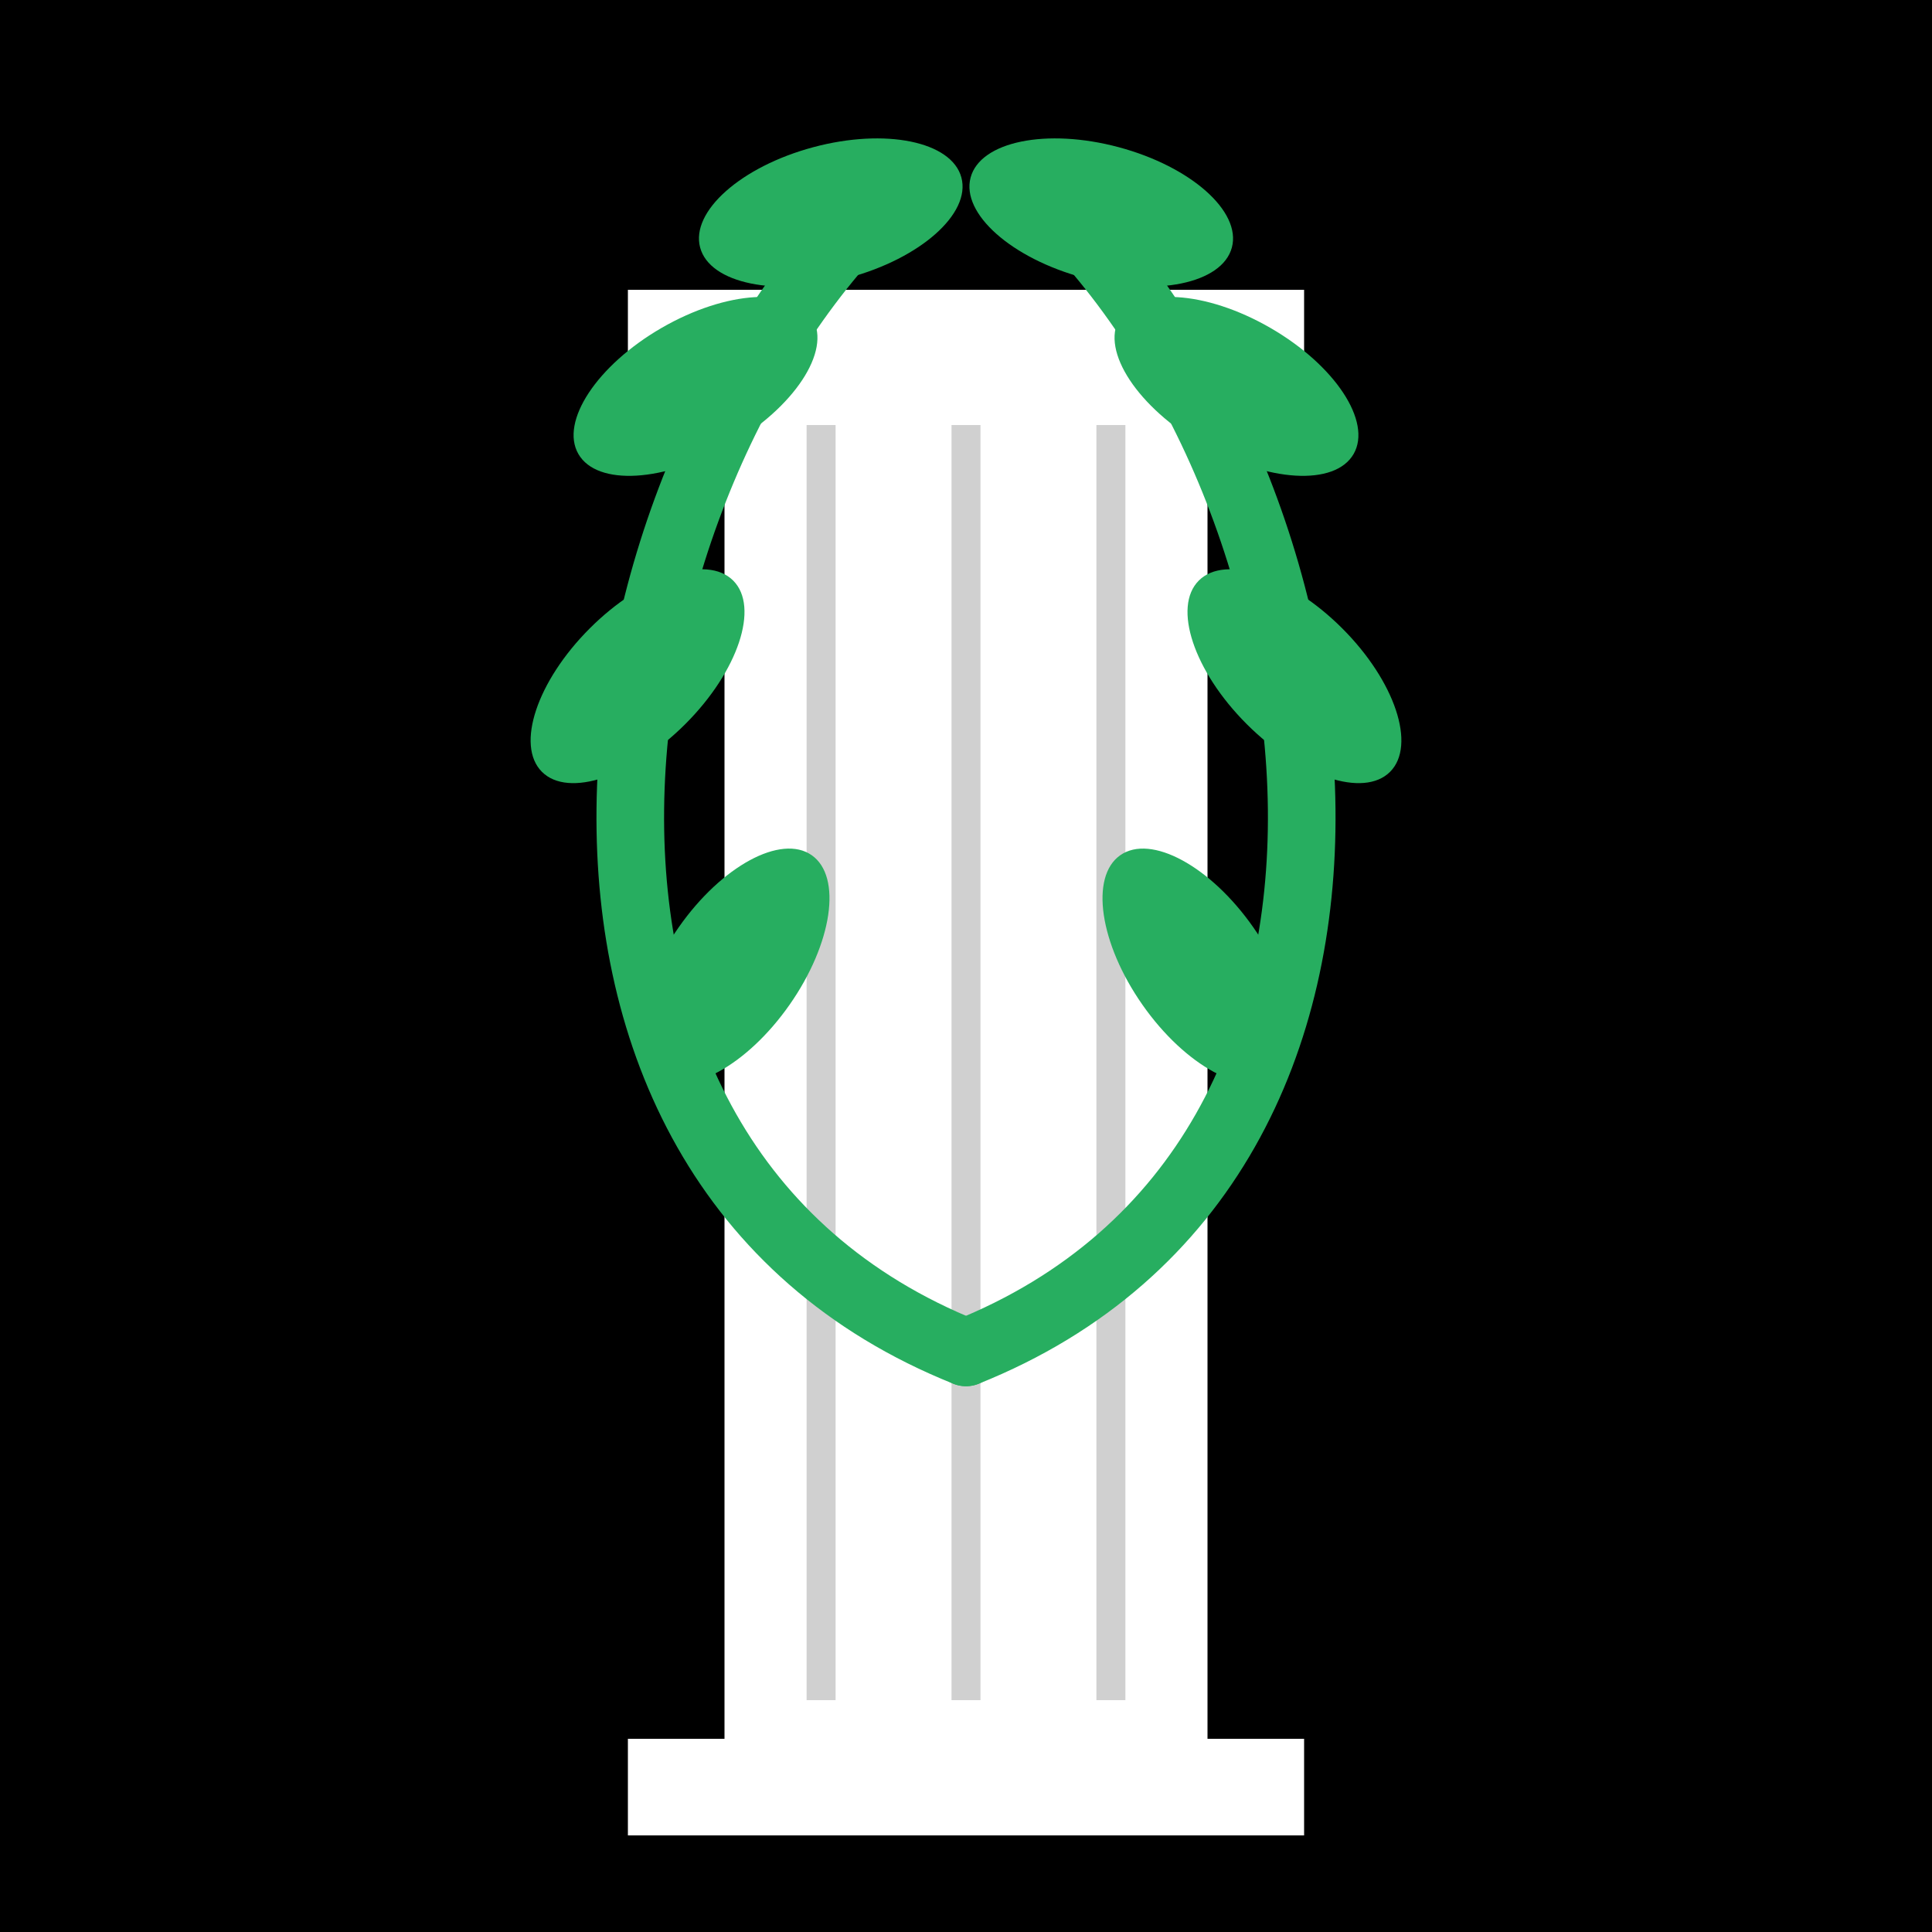
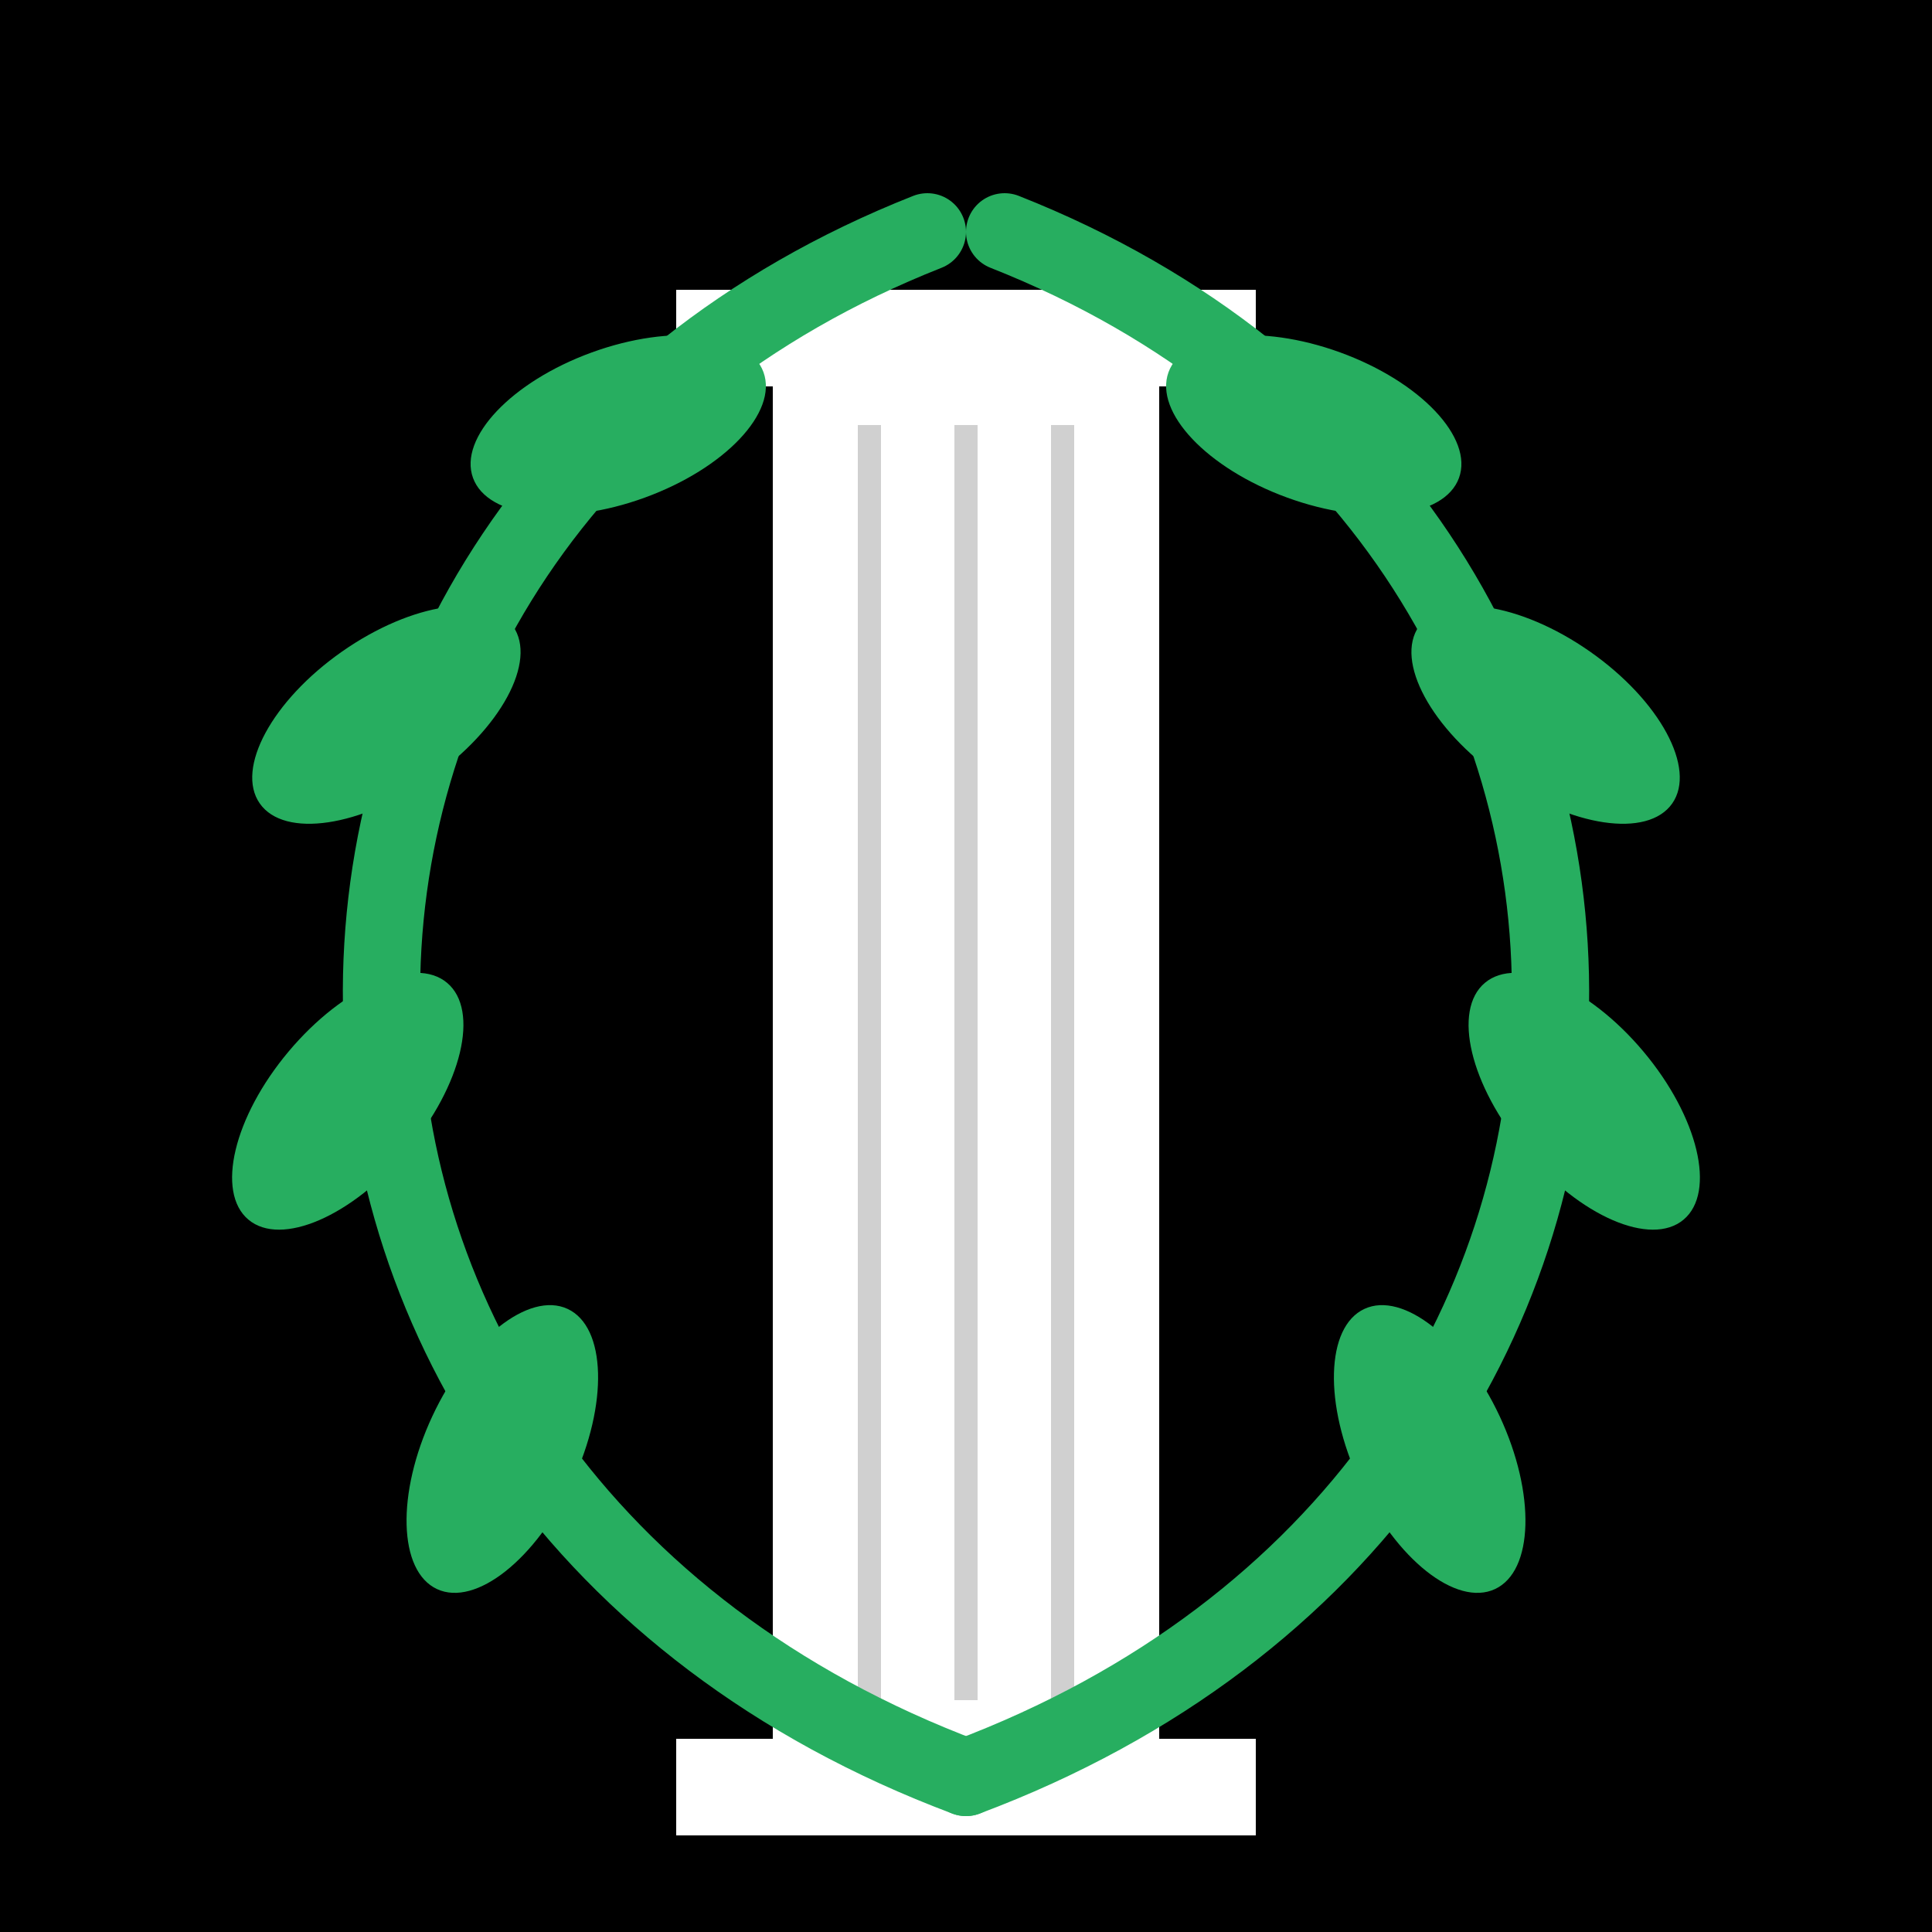
<svg xmlns="http://www.w3.org/2000/svg" viewBox="0 0 100 100">
  <rect width="100" height="100" fill="#000000" />
  <g fill="white">
-     <path d="M32.5,95 h35 v-5 h-35 z M37.5,90 h25 v-70 h-25 z M32.5,20 h35 v-5 h-35 z" />
-     <path d="M42.5,88 V22 M50,88 V22 M57.5,88 V22" stroke="#d0d0d0" stroke-width="1.5" fill="none" />
+     <path d="M35,95 h30 v-5 h-30 z M40,90 h20 v-70 h-20 z M35,20 h30 v-5 h-30 z" />
+     <path d="M45,88 V22 M50,88 V22 M55,88 V22" stroke="#d0d0d0" stroke-width="1.2" fill="none" />
  </g>
-   <g transform="translate(0, -5)">
-     <g stroke="#27ae60" stroke-width="3.5" stroke-linecap="round" fill="none">
-       <path d="M50,75 C 25,65 30,30 46,15" />
-       <path d="M50,75 C 75,65 70,30 54,15" />
+   <g transform="translate(0, 2)">
+     <g stroke="#27ae60" stroke-width="4" stroke-linecap="round" fill="none">
+       <path d="M50,90 C 10,75, 10,25, 48,10" />
+       <path d="M50,90 C 90,75, 90,25, 52,10" />
    </g>
    <g fill="#27ae60">
-       <g transform="translate(38 55) rotate(-55)">
-         <ellipse rx="7" ry="3.5" />
+       <g transform="translate(26 73) rotate(-65)">
+         <ellipse rx="8" ry="4" />
      </g>
-       <g transform="translate(33 40) rotate(-45)">
-         <ellipse rx="7" ry="3.5" />
+       <g transform="translate(18 55) rotate(-50)">
+         <ellipse rx="8" ry="4" />
      </g>
-       <g transform="translate(36 25) rotate(-30)">
-         <ellipse rx="7" ry="3.5" />
+       <g transform="translate(20 35) rotate(-35)">
+         <ellipse rx="8" ry="4" />
      </g>
-       <g transform="translate(43 16) rotate(-15)">
-         <ellipse rx="7" ry="3.5" />
+       <g transform="translate(32 20) rotate(-20)">
+         <ellipse rx="8" ry="4" />
      </g>
-       <g transform="translate(62 55) rotate(55)">
-         <ellipse rx="7" ry="3.5" />
+       <g transform="translate(74 73) rotate(65)">
+         <ellipse rx="8" ry="4" />
      </g>
-       <g transform="translate(67 40) rotate(45)">
-         <ellipse rx="7" ry="3.5" />
+       <g transform="translate(82 55) rotate(50)">
+         <ellipse rx="8" ry="4" />
      </g>
-       <g transform="translate(64 25) rotate(30)">
-         <ellipse rx="7" ry="3.5" />
+       <g transform="translate(80 35) rotate(35)">
+         <ellipse rx="8" ry="4" />
      </g>
-       <g transform="translate(57 16) rotate(15)">
-         <ellipse rx="7" ry="3.5" />
+       <g transform="translate(68 20) rotate(20)">
+         <ellipse rx="8" ry="4" />
      </g>
    </g>
  </g>
</svg>
